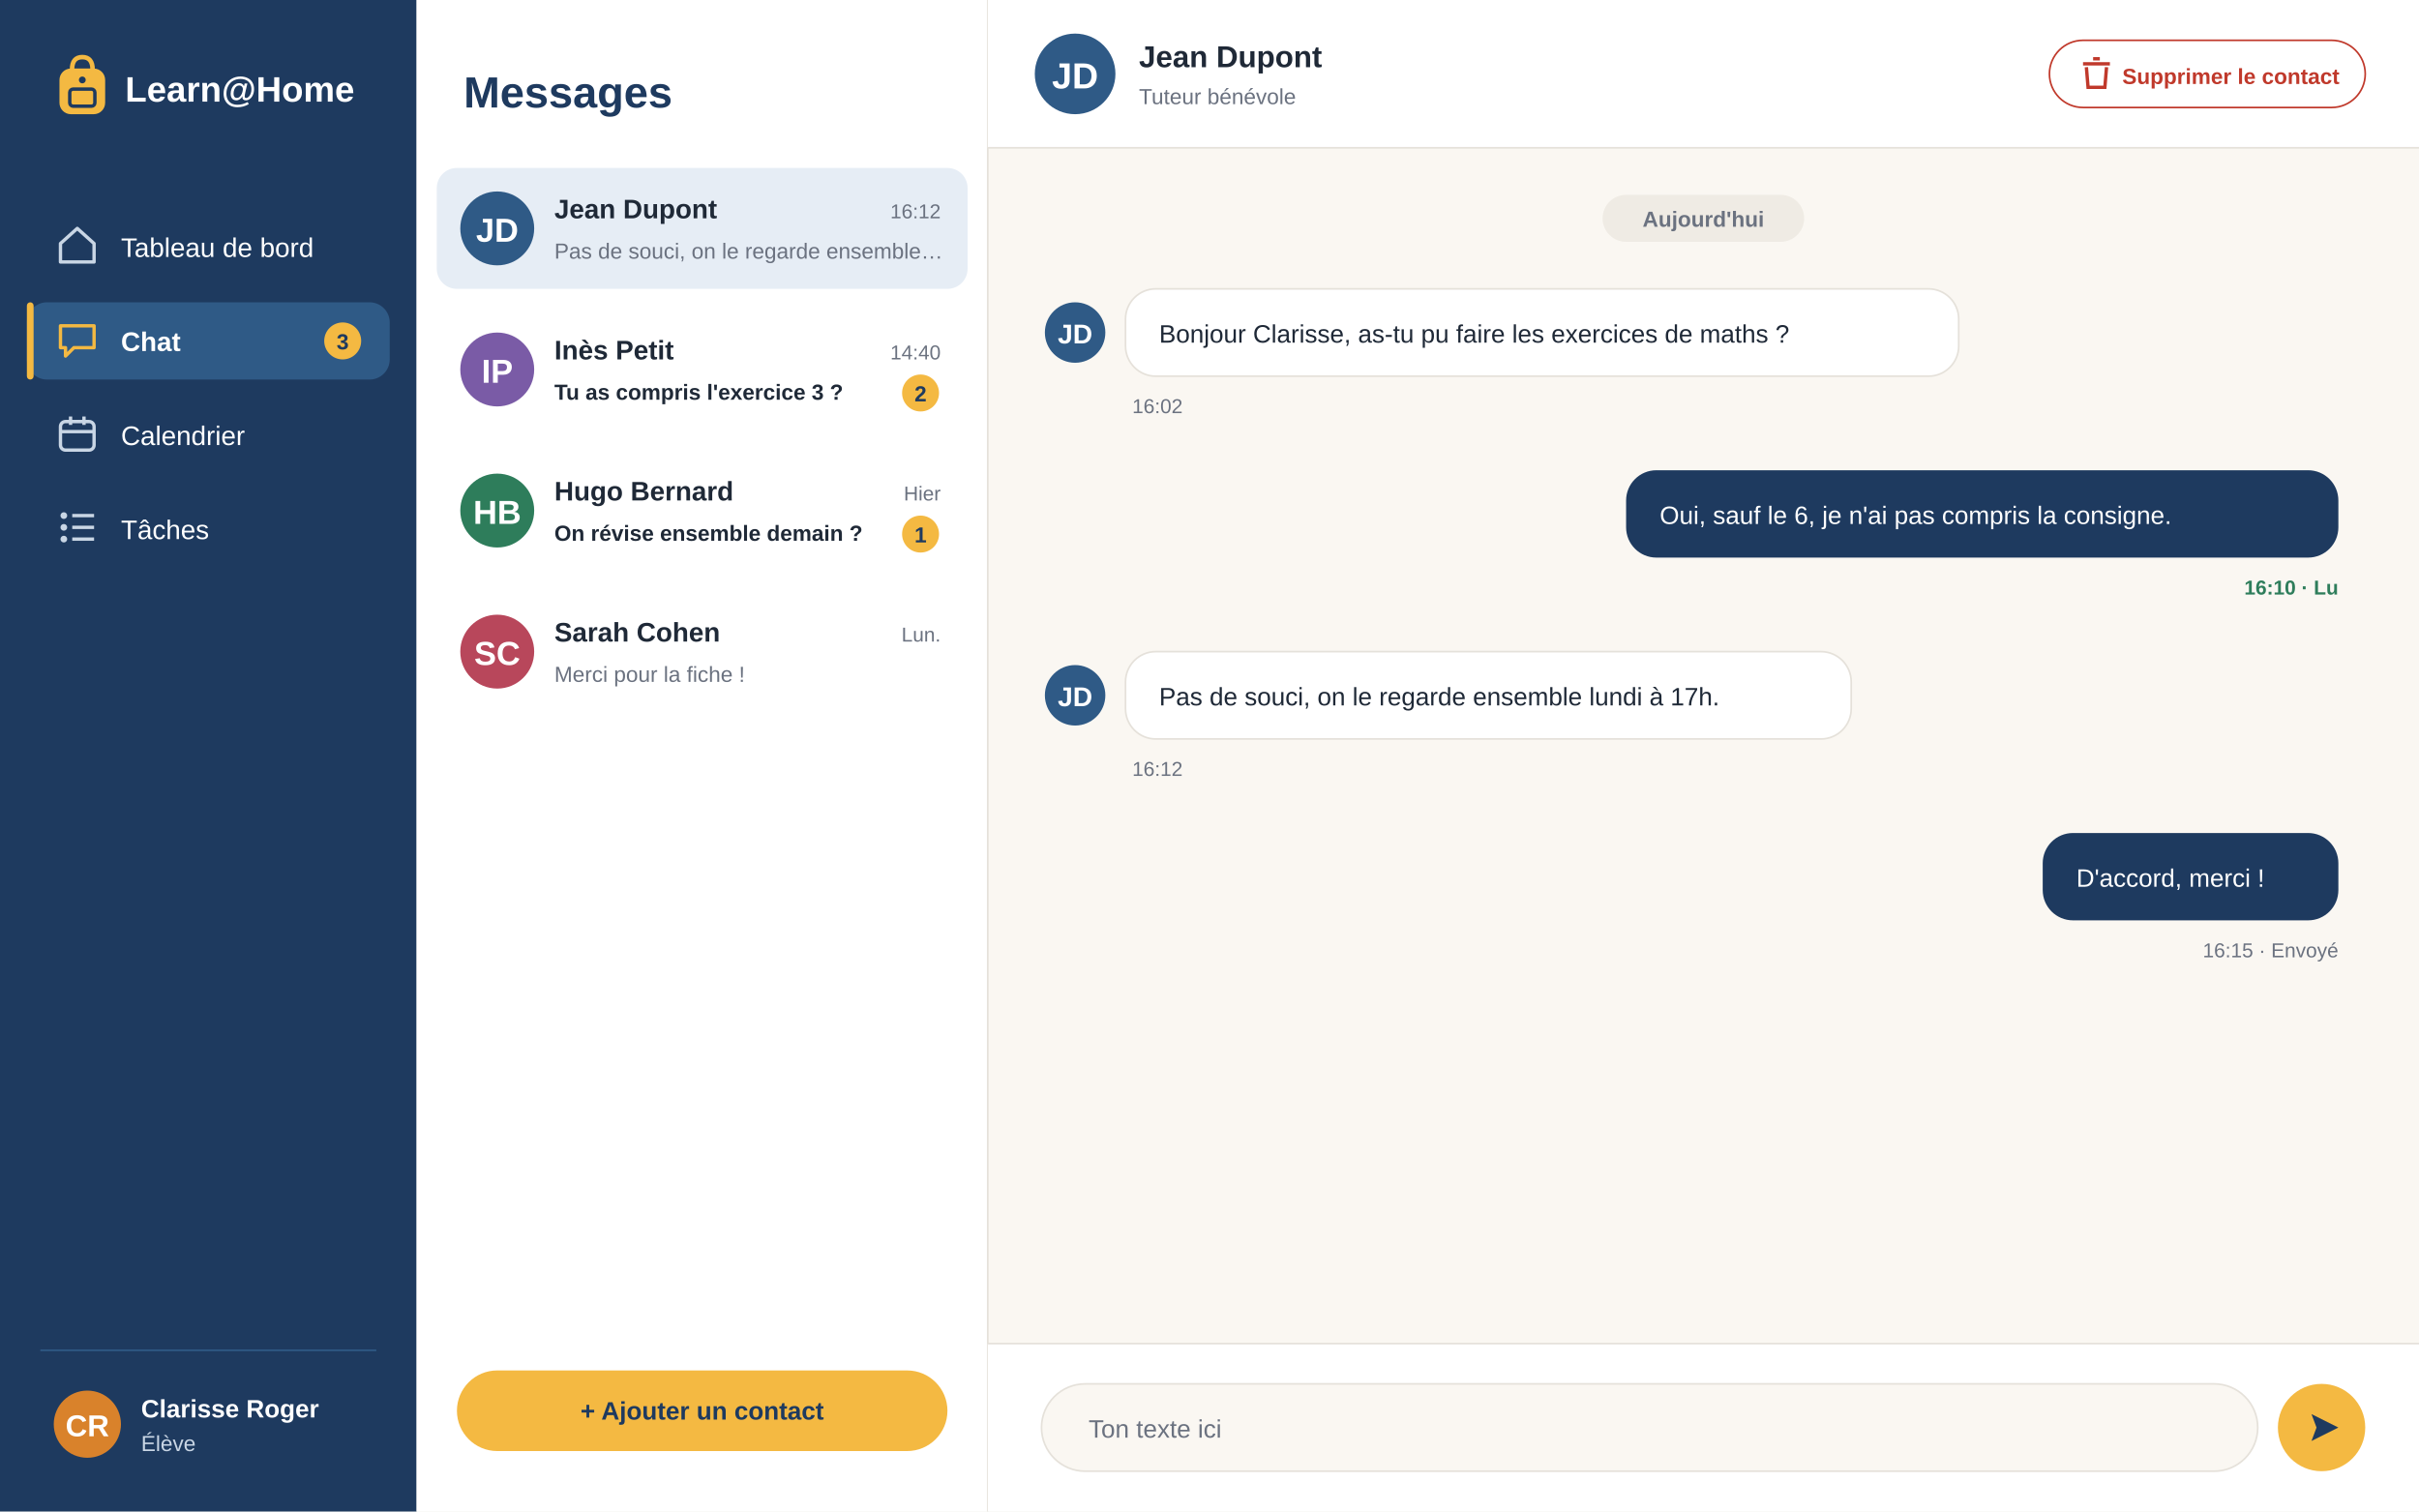
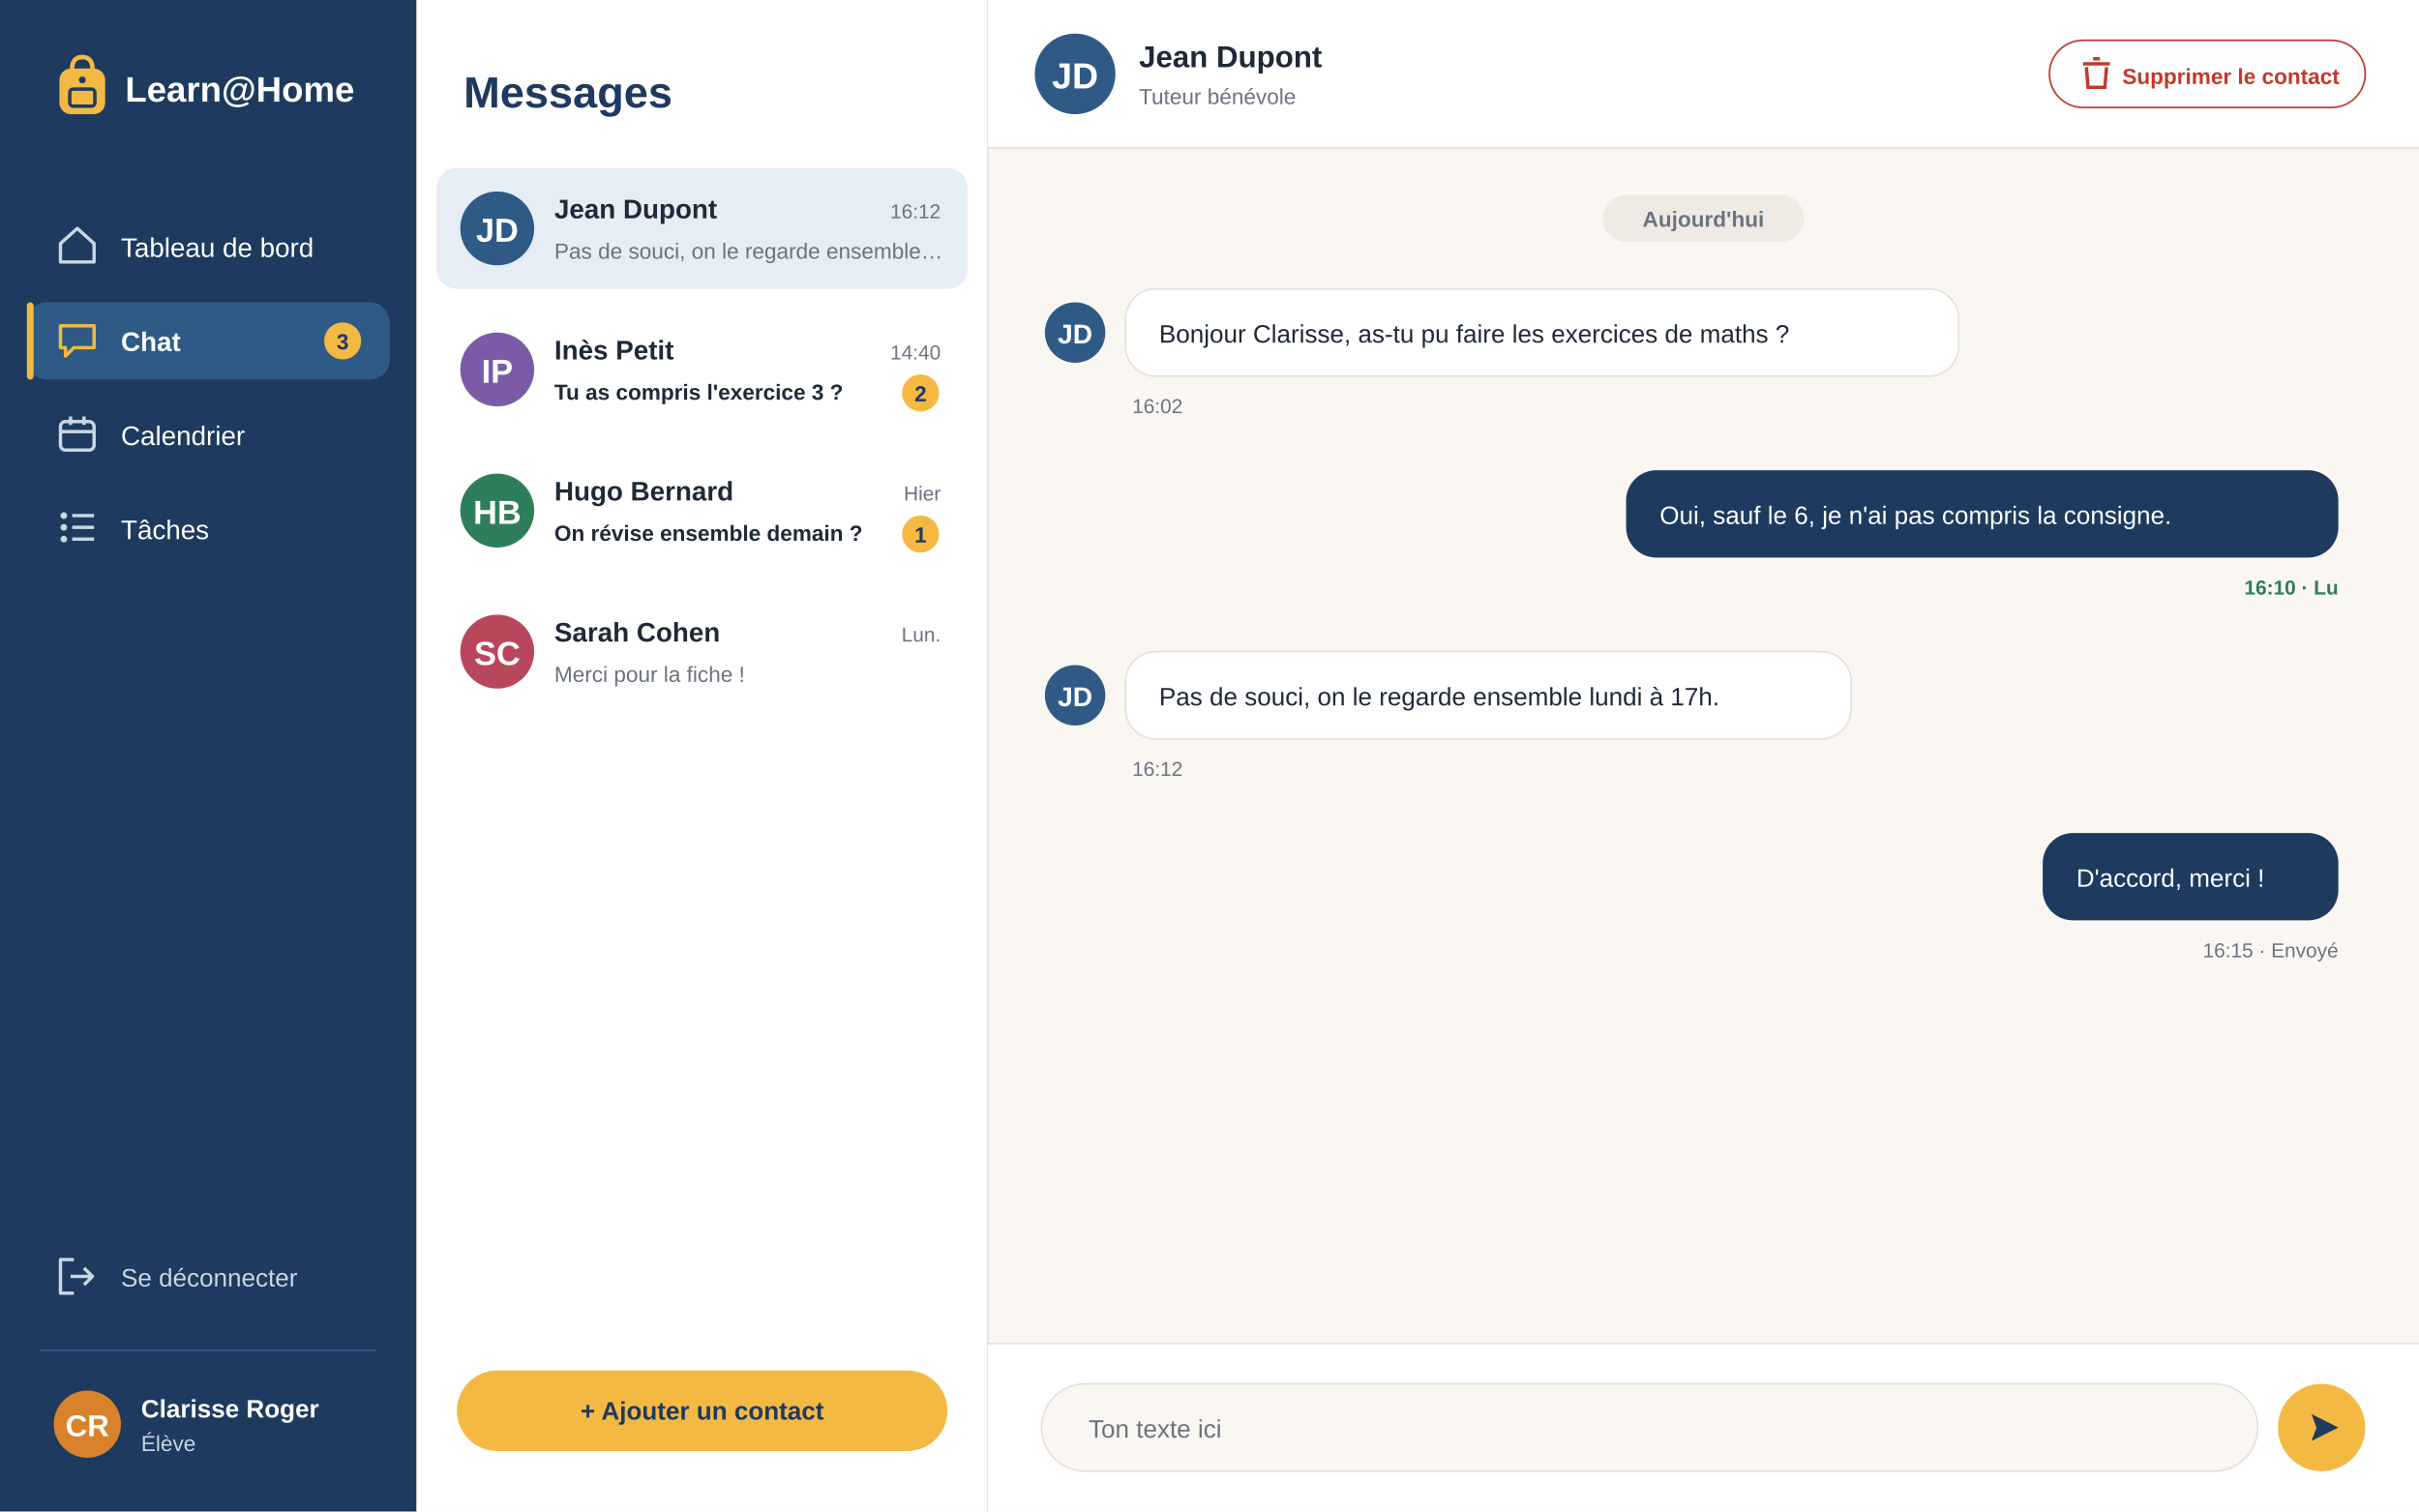
<svg xmlns="http://www.w3.org/2000/svg" width="1440" height="900" viewBox="0 0 1440 900" font-family="Nunito, Arial, sans-serif">
  <rect width="1440" height="900" fill="#FAF7F2" />
  <rect x="0" y="0" width="248" height="900" rx="0" fill="#1E3A5F" />
  <path d="M42.88 41.48 Q42.88 34 49.0 34 Q55.12 34 55.12 41.48" fill="none" stroke="#F4B942" stroke-width="2.72" />
  <rect x="35.4" y="40.8" width="27.2" height="27.2" rx="6.8" fill="#F4B942" />
  <rect x="41.52" y="53.04" width="14.96" height="10.2" rx="2.04" fill="none" stroke="#1E3A5F" stroke-width="2.04" />
  <circle cx="49.0" cy="47.6" r="2.04" fill="#1E3A5F" />
  <text x="74.5" y="60.52" font-size="21.08" fill="#FFFFFF" font-weight="700">Learn@Home</text>
  <path d="M36 145 L46 136 L56 145 V156 H36 Z" fill="none" stroke="#C9D6E5" stroke-width="2" stroke-linejoin="round" />
  <text x="72" y="153" font-size="16" fill="#FFFFFF">Tableau de bord</text>
  <rect x="16" y="180" width="216" height="46" rx="12" fill="#2F5A86" />
  <rect x="16" y="180" width="4" height="46" rx="2" fill="#F4B942" />
  <path d="M36 194 H56 V207 H44 L39 212 V207 H36 Z" fill="none" stroke="#F4B942" stroke-width="2" stroke-linejoin="round" />
  <text x="72" y="209" font-size="16" fill="#FFFFFF" font-weight="700">Chat</text>
  <circle cx="204" cy="203" r="11" fill="#F4B942" />
  <text x="204" y="208" font-size="13" fill="#1E3A5F" font-weight="700" text-anchor="middle">3</text>
  <rect x="36" y="251" width="20" height="17" rx="3" fill="none" stroke="#C9D6E5" stroke-width="2" />
  <line x1="36" y1="257" x2="56" y2="257" stroke="#C9D6E5" stroke-width="2" />
  <line x1="42" y1="248" x2="42" y2="253" stroke="#C9D6E5" stroke-width="2" />
  <line x1="50" y1="248" x2="50" y2="253" stroke="#C9D6E5" stroke-width="2" />
  <text x="72" y="265" font-size="16" fill="#FFFFFF">Calendrier</text>
  <circle cx="38" cy="307" r="2" fill="#C9D6E5" />
  <line x1="43" y1="307" x2="56" y2="307" stroke="#C9D6E5" stroke-width="2" />
  <circle cx="38" cy="314" r="2" fill="#C9D6E5" />
  <line x1="43" y1="314" x2="56" y2="314" stroke="#C9D6E5" stroke-width="2" />
  <circle cx="38" cy="321" r="2" fill="#C9D6E5" />
  <line x1="43" y1="321" x2="56" y2="321" stroke="#C9D6E5" stroke-width="2" />
  <text x="72" y="321" font-size="16" fill="#FFFFFF">Tâches</text>
+   <path d="M44 750 H36 V770 H44" fill="none" stroke="#C9D6E5" stroke-width="2" stroke-linejoin="round" />
+   <line x1="42" y1="760" x2="55" y2="760" stroke="#C9D6E5" stroke-width="2" />
+   <path d="M50 755 L55 760 L50 765" fill="none" stroke="#C9D6E5" stroke-width="2" stroke-linejoin="round" />
+   <text x="72" y="766" font-size="15" fill="#C9D6E5">Se déconnecter</text>
  <line x1="24" y1="804" x2="224" y2="804" stroke="#2F5A86" stroke-width="1" />
  <circle cx="52" cy="848" r="20" fill="#D9822B" />
  <text x="52" y="855.2" font-size="18.0" fill="#FFFFFF" font-weight="700" text-anchor="middle">CR</text>
  <text x="84" y="844" font-size="15" fill="#FFFFFF" font-weight="700">Clarisse Roger</text>
  <text x="84" y="864" font-size="13" fill="#C9D6E5">Élève</text>
  <rect x="248" y="0" width="340" height="900" rx="0" fill="#FFFFFF" />
  <line x1="588" y1="0" x2="588" y2="900" stroke="#E5E1DA" stroke-width="1" />
  <text x="276" y="64" font-size="26" fill="#1E3A5F" font-weight="700">Messages</text>
  <rect x="260" y="100" width="316" height="72" rx="12" fill="#E6EDF5" />
  <circle cx="296" cy="136" r="22" fill="#2F5A86" />
  <text x="296" y="143.92" font-size="19.8" fill="#FFFFFF" font-weight="700" text-anchor="middle">JD</text>
  <text x="330" y="130" font-size="16" fill="#1F2937" font-weight="700">Jean Dupont</text>
  <text x="330" y="154" font-size="13" fill="#6B7280">Pas de souci, on le regarde ensemble…</text>
  <text x="560" y="130" font-size="12" fill="#6B7280" text-anchor="end">16:12</text>
  <circle cx="296" cy="220" r="22" fill="#7A5BA6" />
  <text x="296" y="227.92" font-size="19.8" fill="#FFFFFF" font-weight="700" text-anchor="middle">IP</text>
  <text x="330" y="214" font-size="16" fill="#1F2937" font-weight="700">Inès Petit</text>
  <text x="330" y="238" font-size="13" fill="#1F2937" font-weight="700">Tu as compris l'exercice 3 ?</text>
  <text x="560" y="214" font-size="12" fill="#6B7280" text-anchor="end">14:40</text>
  <circle cx="548" cy="234" r="11" fill="#F4B942" />
  <text x="548" y="239" font-size="13" fill="#1E3A5F" font-weight="700" text-anchor="middle">2</text>
  <circle cx="296" cy="304" r="22" fill="#2E7D5B" />
  <text x="296" y="311.92" font-size="19.8" fill="#FFFFFF" font-weight="700" text-anchor="middle">HB</text>
  <text x="330" y="298" font-size="16" fill="#1F2937" font-weight="700">Hugo Bernard</text>
  <text x="330" y="322" font-size="13" fill="#1F2937" font-weight="700">On révise ensemble demain ?</text>
  <text x="560" y="298" font-size="12" fill="#6B7280" text-anchor="end">Hier</text>
  <circle cx="548" cy="318" r="11" fill="#F4B942" />
  <text x="548" y="323" font-size="13" fill="#1E3A5F" font-weight="700" text-anchor="middle">1</text>
  <circle cx="296" cy="388" r="22" fill="#B8475B" />
  <text x="296" y="395.92" font-size="19.8" fill="#FFFFFF" font-weight="700" text-anchor="middle">SC</text>
  <text x="330" y="382" font-size="16" fill="#1F2937" font-weight="700">Sarah Cohen</text>
  <text x="330" y="406" font-size="13" fill="#6B7280">Merci pour la fiche !</text>
  <text x="560" y="382" font-size="12" fill="#6B7280" text-anchor="end">Lun.</text>
  <rect x="272" y="816" width="292" height="48" rx="24.0" fill="#F4B942" />
  <text x="418.0" y="845.25" font-size="15" fill="#1E3A5F" font-weight="700" text-anchor="middle">+ Ajouter un contact</text>
  <rect x="588" y="0" width="852" height="88" rx="0" fill="#FFFFFF" />
  <line x1="588" y1="88" x2="1440" y2="88" stroke="#E5E1DA" stroke-width="1" />
  <circle cx="640" cy="44" r="24" fill="#2F5A86" />
  <text x="640" y="52.64" font-size="21.6" fill="#FFFFFF" font-weight="700" text-anchor="middle">JD</text>
  <text x="678" y="40" font-size="18" fill="#1F2937" font-weight="700">Jean Dupont</text>
  <text x="678" y="62" font-size="13" fill="#6B7280">Tuteur bénévole</text>
  <rect x="1220" y="24" width="188" height="40" rx="20" fill="#FFFFFF" stroke="#C0392B" stroke-width="1" />
  <line x1="1240" y1="38" x2="1256" y2="38" stroke="#C0392B" stroke-width="2" />
  <line x1="1246" y1="35" x2="1250" y2="35" stroke="#C0392B" stroke-width="2" />
  <path d="M1242 40 L1243 52 H1253 L1254 40" fill="none" stroke="#C0392B" stroke-width="2" />
  <text x="1328" y="50" font-size="13" fill="#C0392B" font-weight="700" text-anchor="middle">Supprimer le contact</text>
  <rect x="954.0" y="116" width="120" height="28" rx="14" fill="#EFEBE4" />
  <text x="1014.0" y="135" font-size="13" fill="#6B7280" font-weight="700" text-anchor="middle">Aujourd'hui</text>
  <circle cx="640" cy="198" r="18" fill="#2F5A86" />
  <text x="640" y="204.48" font-size="16.2" fill="#FFFFFF" font-weight="700" text-anchor="middle">JD</text>
  <rect x="670" y="172" width="496" height="52" rx="18" fill="#FFFFFF" stroke="#E5E1DA" stroke-width="1" />
  <text x="690" y="204" font-size="15" fill="#1F2937">Bonjour Clarisse, as-tu pu faire les exercices de maths ?</text>
  <text x="674" y="246" font-size="12" fill="#6B7280">16:02</text>
  <rect x="968" y="280" width="424" height="52" rx="18" fill="#1E3A5F" />
  <text x="988" y="312" font-size="15" fill="#FFFFFF">Oui, sauf le 6, je n'ai pas compris la consigne.</text>
  <text x="1392" y="354" font-size="12" fill="#2E7D5B" font-weight="700" text-anchor="end">16:10 · Lu</text>
  <circle cx="640" cy="414" r="18" fill="#2F5A86" />
  <text x="640" y="420.48" font-size="16.2" fill="#FFFFFF" font-weight="700" text-anchor="middle">JD</text>
  <rect x="670" y="388" width="432" height="52" rx="18" fill="#FFFFFF" stroke="#E5E1DA" stroke-width="1" />
  <text x="690" y="420" font-size="15" fill="#1F2937">Pas de souci, on le regarde ensemble lundi à 17h.</text>
  <text x="674" y="462" font-size="12" fill="#6B7280">16:12</text>
  <rect x="1216" y="496" width="176" height="52" rx="18" fill="#1E3A5F" />
  <text x="1236" y="528" font-size="15" fill="#FFFFFF">D'accord, merci !</text>
  <text x="1392" y="570" font-size="12" fill="#6B7280" text-anchor="end">16:15 · Envoyé</text>
  <rect x="588" y="800" width="852" height="100" rx="0" fill="#FFFFFF" />
  <line x1="588" y1="800" x2="1440" y2="800" stroke="#E5E1DA" stroke-width="1" />
  <rect x="620" y="824" width="724" height="52" rx="26" fill="#FAF7F2" stroke="#E5E1DA" stroke-width="1" />
  <text x="648" y="856" font-size="15" fill="#6B7280">Ton texte ici</text>
  <circle cx="1382" cy="850" r="26" fill="#F4B942" />
  <path d="M1376 842 L1392 850 L1376 858 L1379 850 Z" fill="#1E3A5F" />
</svg>
